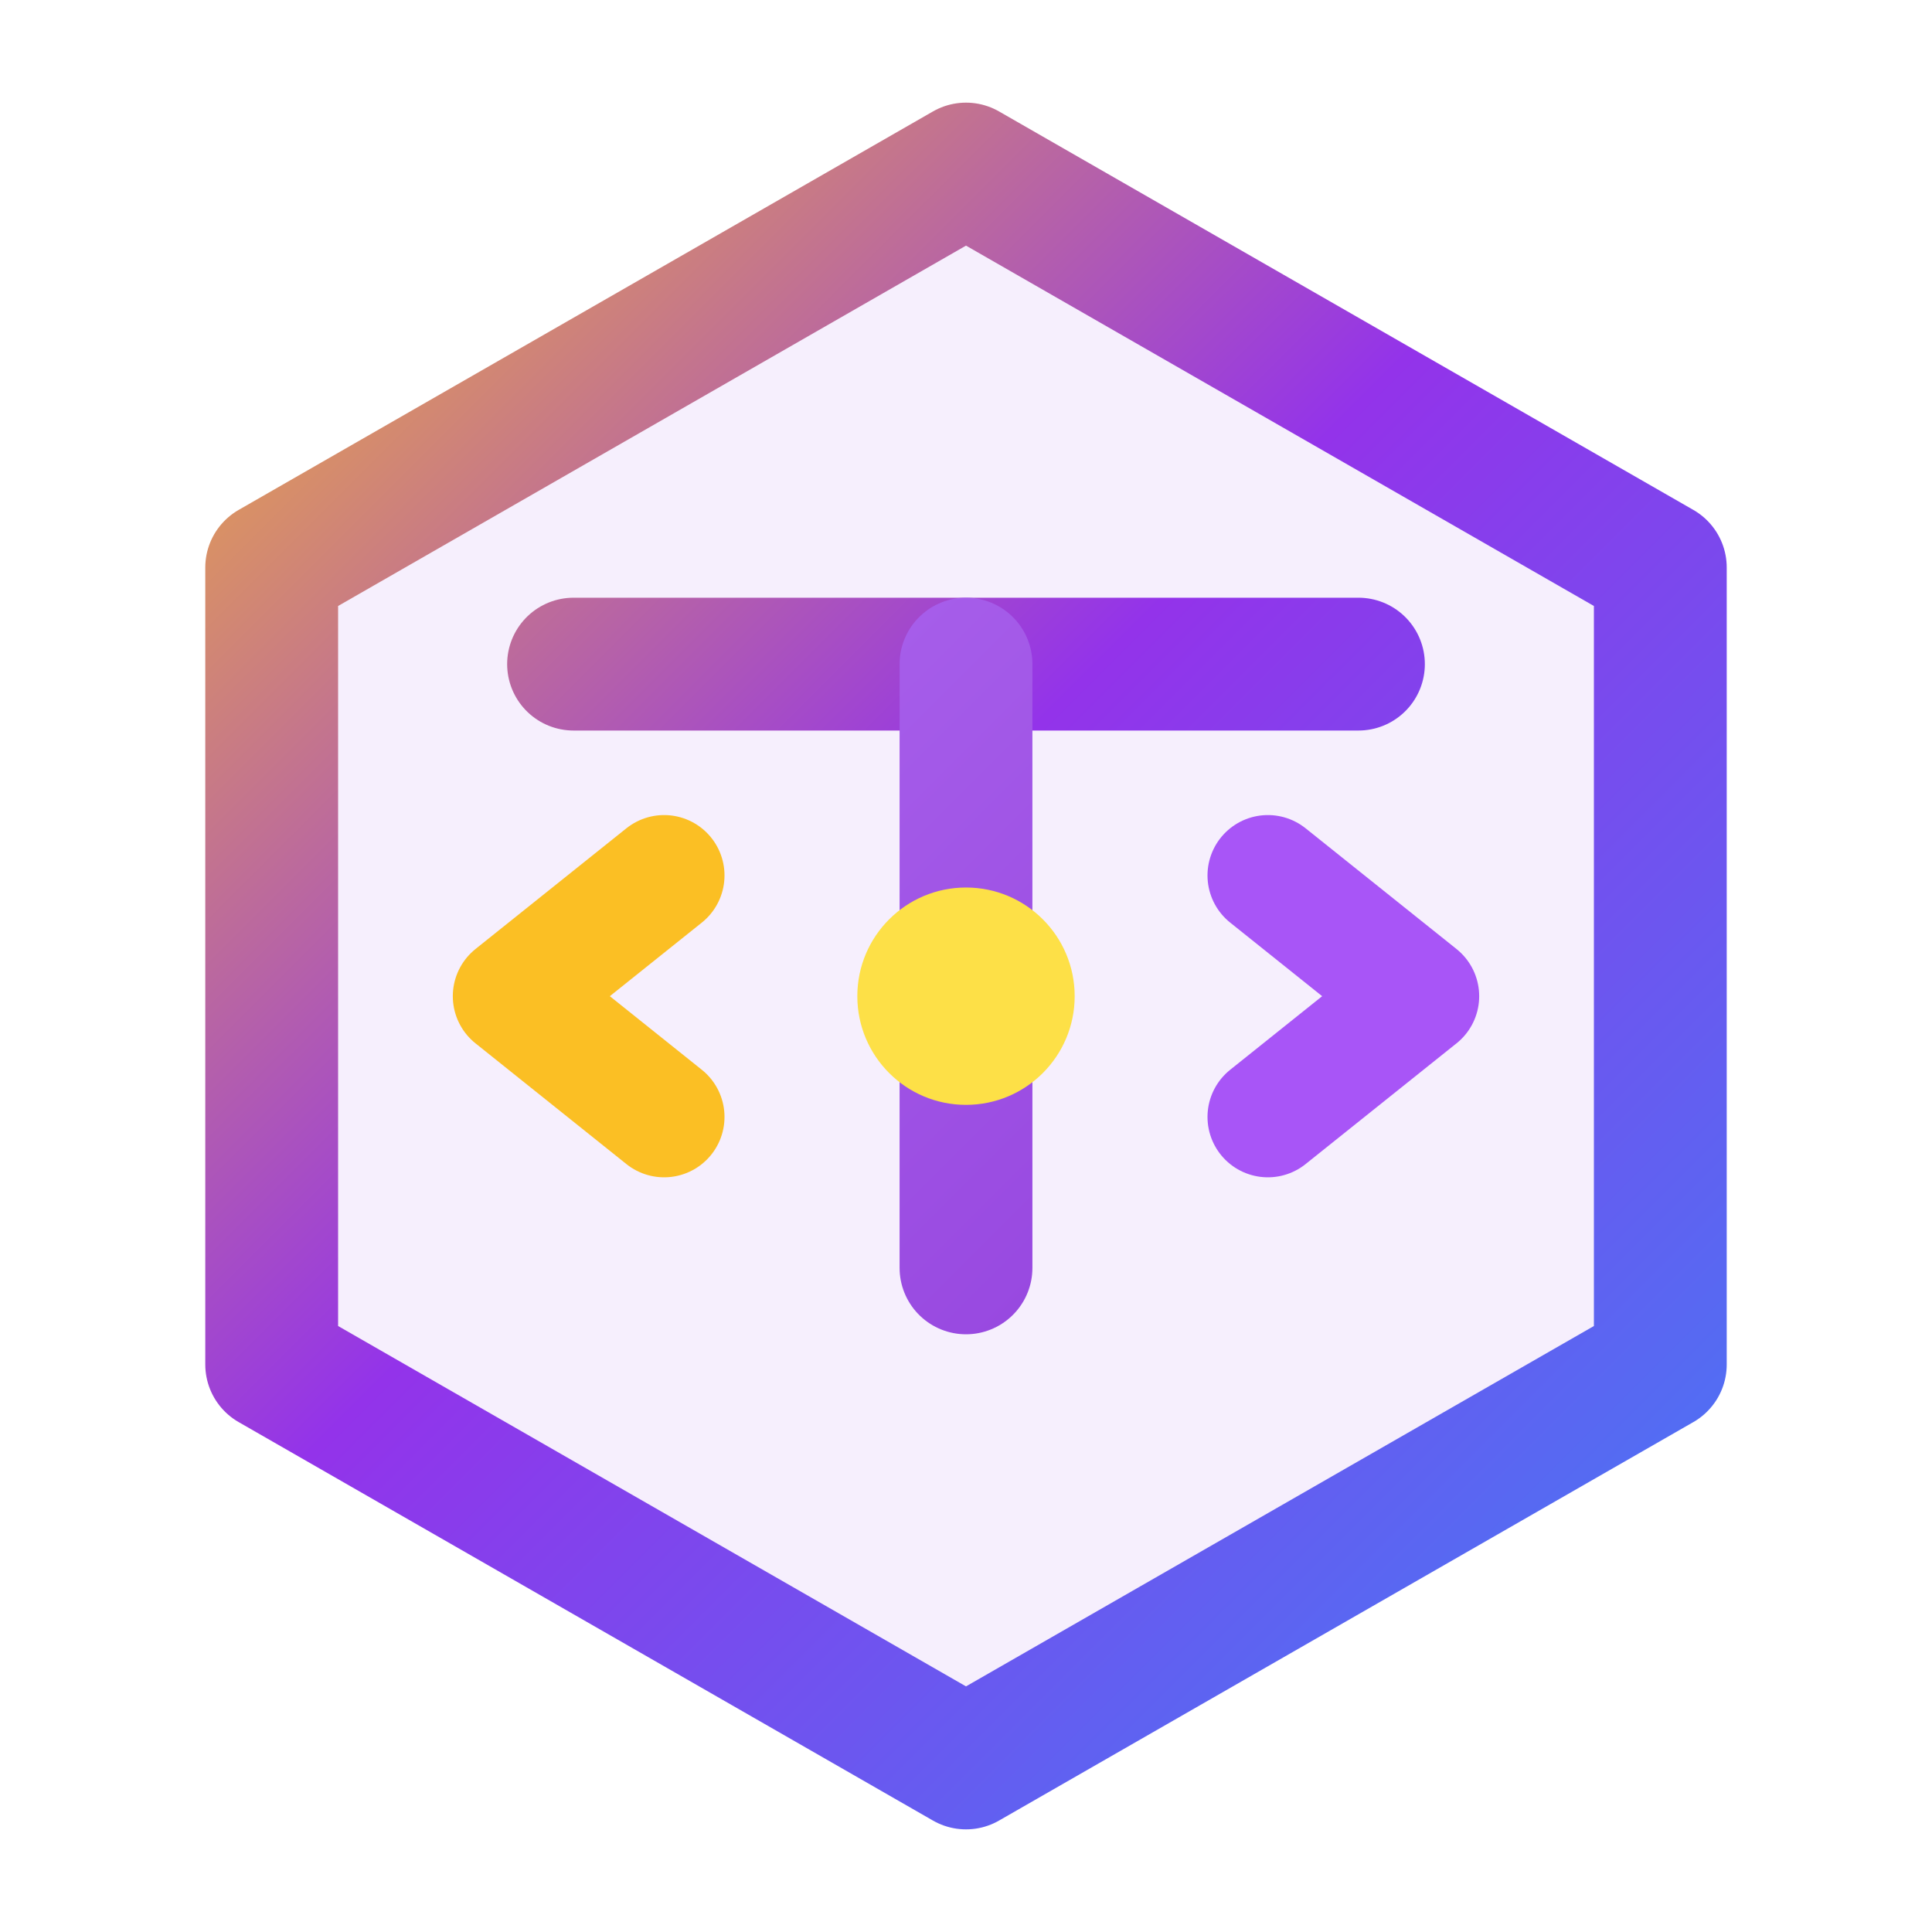
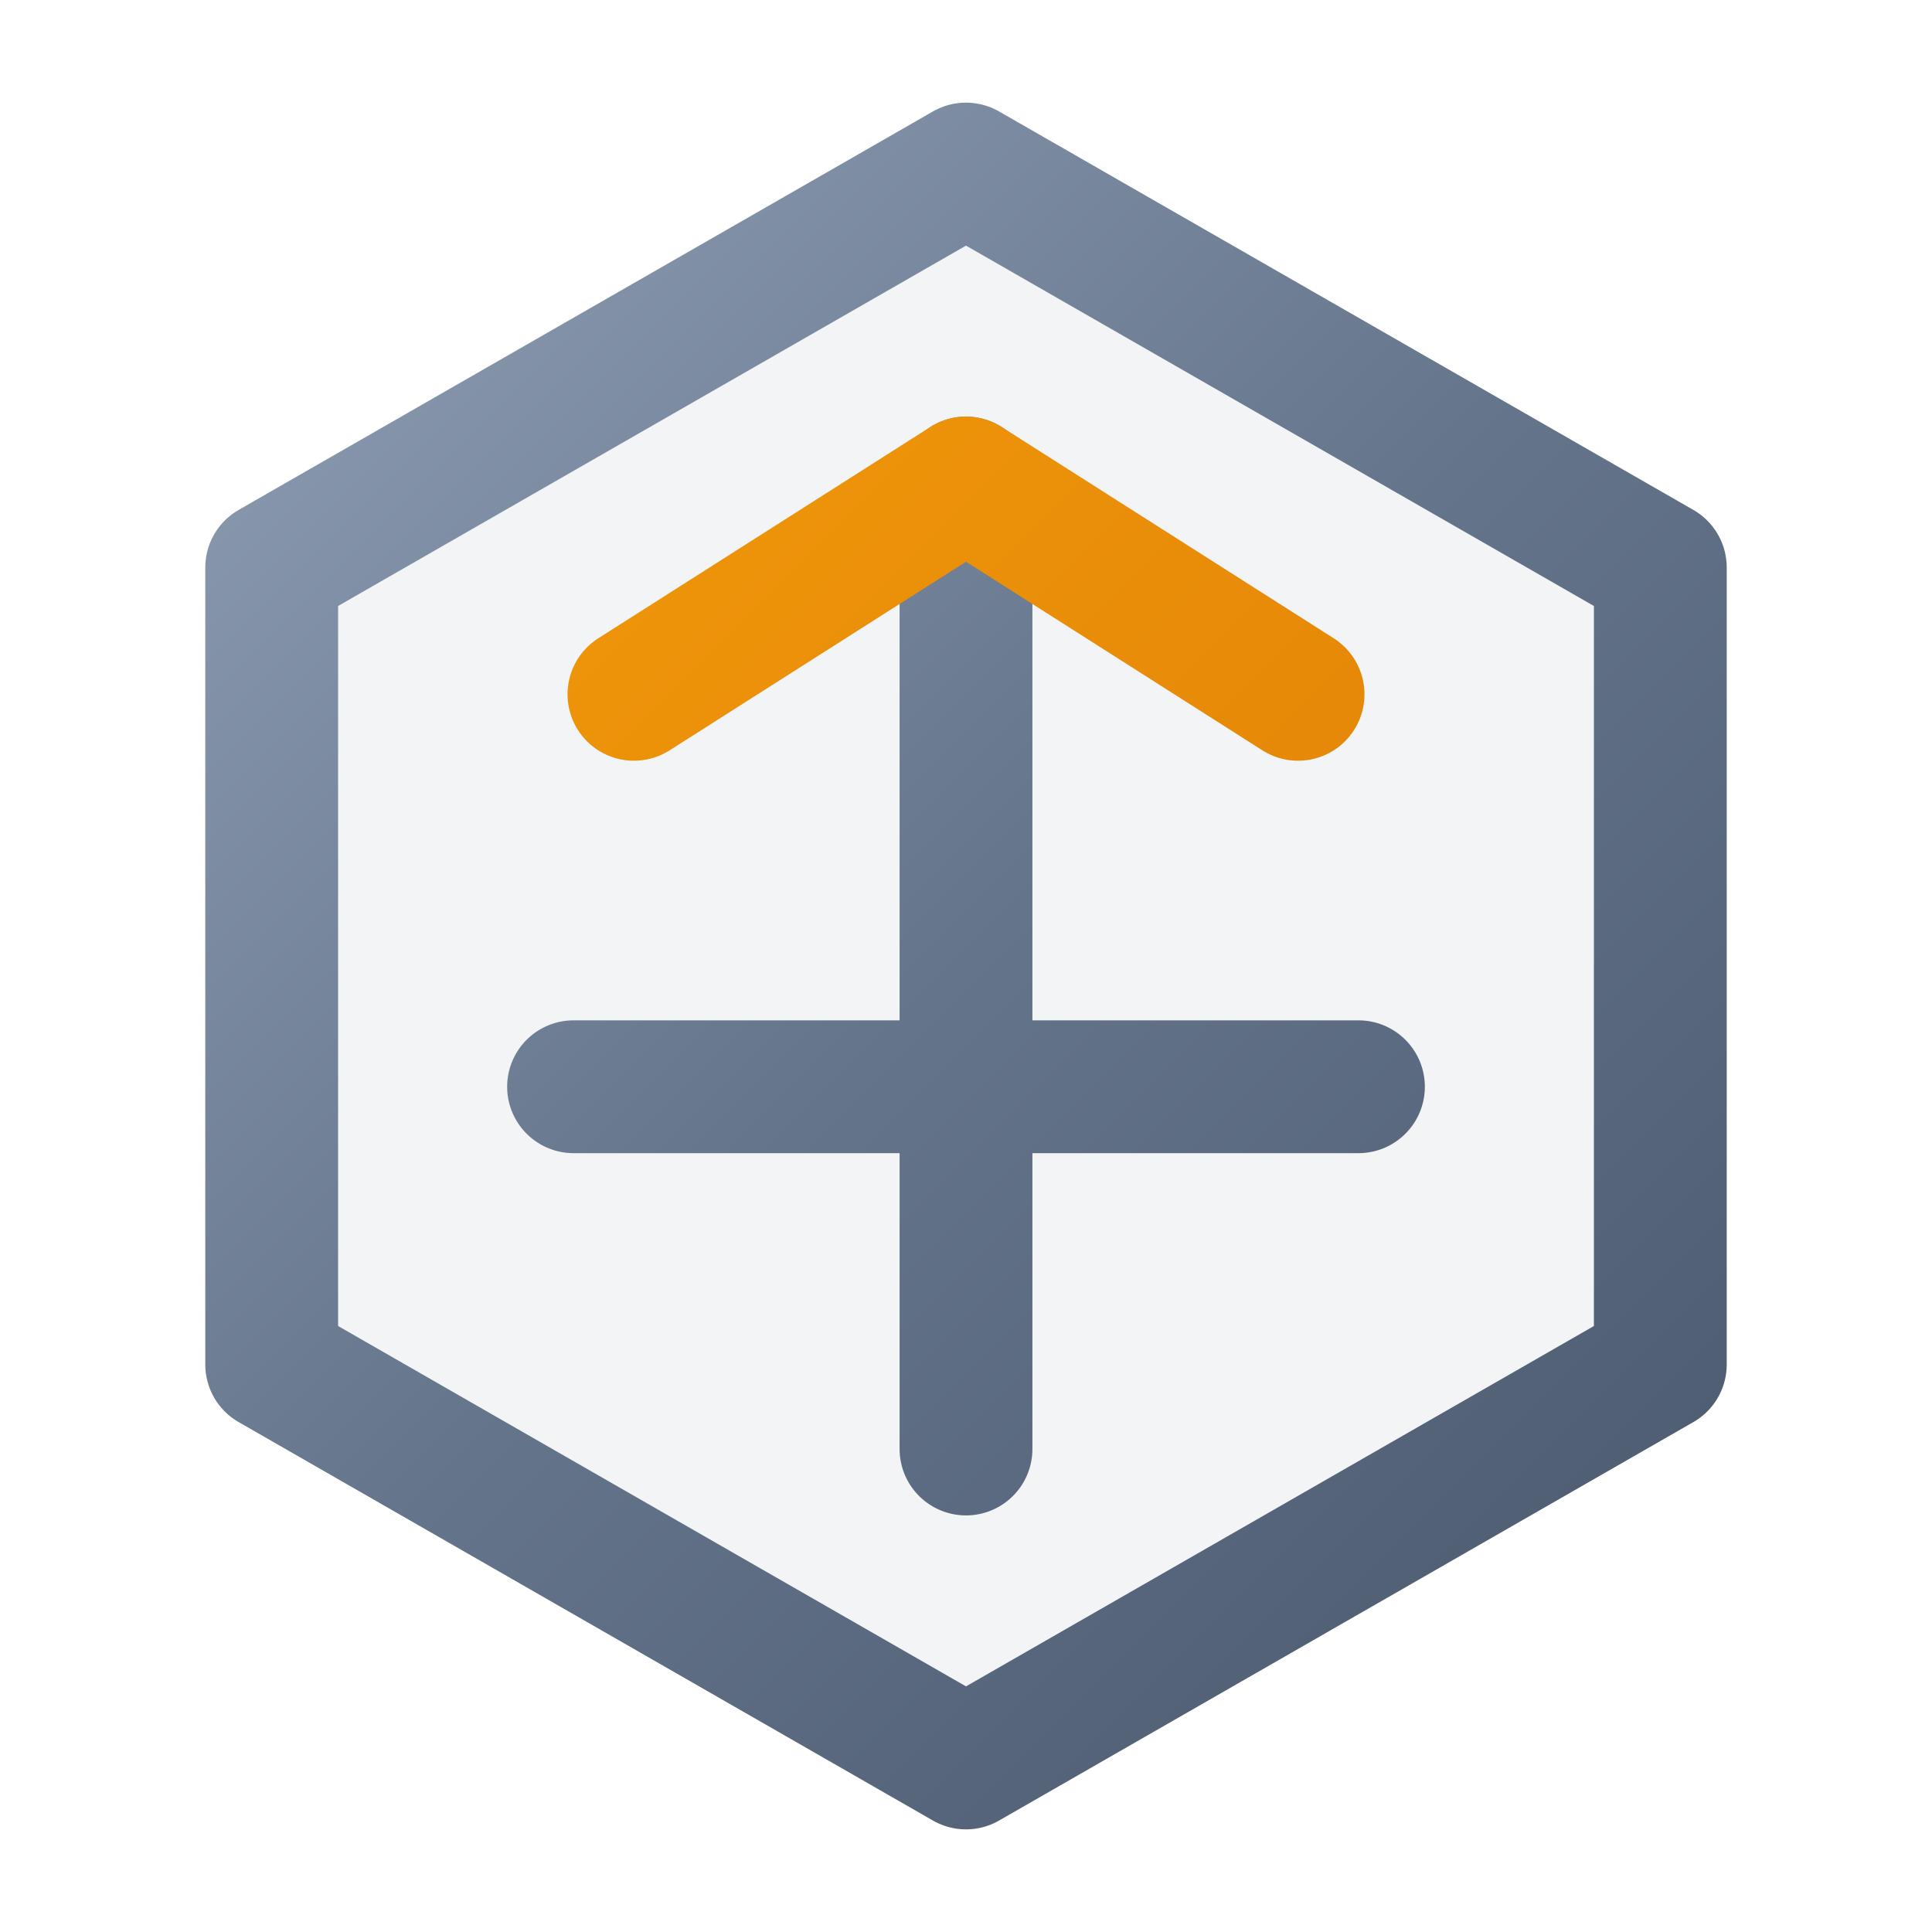
<svg xmlns="http://www.w3.org/2000/svg" width="256" height="256" viewBox="0 0 32 32" fill="none">
  <defs>
    <linearGradient id="gtMainGrad" x1="2" y1="2" x2="30" y2="30" gradientUnits="userSpaceOnUse">
-       <stop offset="0%" stop-color="#FBBF24" />
-       <stop offset="45%" stop-color="#9333EA" />
-       <stop offset="100%" stop-color="#3B82F6" />
+       <stop offset="0%" stop-color="#94A3B8" />
+       <stop offset="50%" stop-color="#64748B" />
+       <stop offset="100%" stop-color="#475569" />
    </linearGradient>
    <linearGradient id="gtGoldGrad" x1="4" y1="4" x2="28" y2="28" gradientUnits="userSpaceOnUse">
-       <stop offset="0%" stop-color="#FDE047" />
-       <stop offset="60%" stop-color="#F59E0B" />
+       <stop offset="0%" stop-color="#F59E0B" />
      <stop offset="100%" stop-color="#D97706" />
    </linearGradient>
-     <linearGradient id="gtPurpleGrad" x1="0" y1="0" x2="32" y2="32" gradientUnits="userSpaceOnUse">
-       <stop offset="0%" stop-color="#C084FC" />
-       <stop offset="100%" stop-color="#7E22CE" />
-     </linearGradient>
  </defs>
-   <path d="M16 2.8L27.5 9.4V22.6L16 29.2L4.5 22.6V9.4L16 2.8Z" stroke="url(#gtMainGrad)" stroke-width="2.2" stroke-linecap="round" stroke-linejoin="round" fill="rgba(147, 51, 234, 0.08)" />
-   <path d="M9.5 11H22.5" stroke="url(#gtMainGrad)" stroke-width="2.2" stroke-linecap="round" />
-   <path d="M16 11V21" stroke="url(#gtPurpleGrad)" stroke-width="2.2" stroke-linecap="round" />
-   <path d="M11 14.5L8.5 16.5L11 18.5" stroke="#FBBF24" stroke-width="2" stroke-linecap="round" stroke-linejoin="round" />
-   <path d="M21 14.5L23.5 16.5L21 18.5" stroke="#A855F7" stroke-width="2" stroke-linecap="round" stroke-linejoin="round" />
-   <circle cx="16" cy="16.5" r="1.8" fill="#FDE047" />
+   <path d="M16 2.8L27.5 9.4V22.6L16 29.2L4.5 22.6V9.4L16 2.8Z" stroke="url(#gtMainGrad)" stroke-width="2.2" stroke-linecap="round" stroke-linejoin="round" fill="rgba(100, 116, 139, 0.08)" />
+   <path d="M16 8V24" stroke="url(#gtMainGrad)" stroke-width="2.2" stroke-linecap="round" />
+   <path d="M10.5 11.5L16 8L21.5 11.5" stroke="url(#gtGoldGrad)" stroke-width="2.2" stroke-linecap="round" stroke-linejoin="round" />
+   <path d="M9.5 18H22.5" stroke="url(#gtMainGrad)" stroke-width="2.2" stroke-linecap="round" />
</svg>
